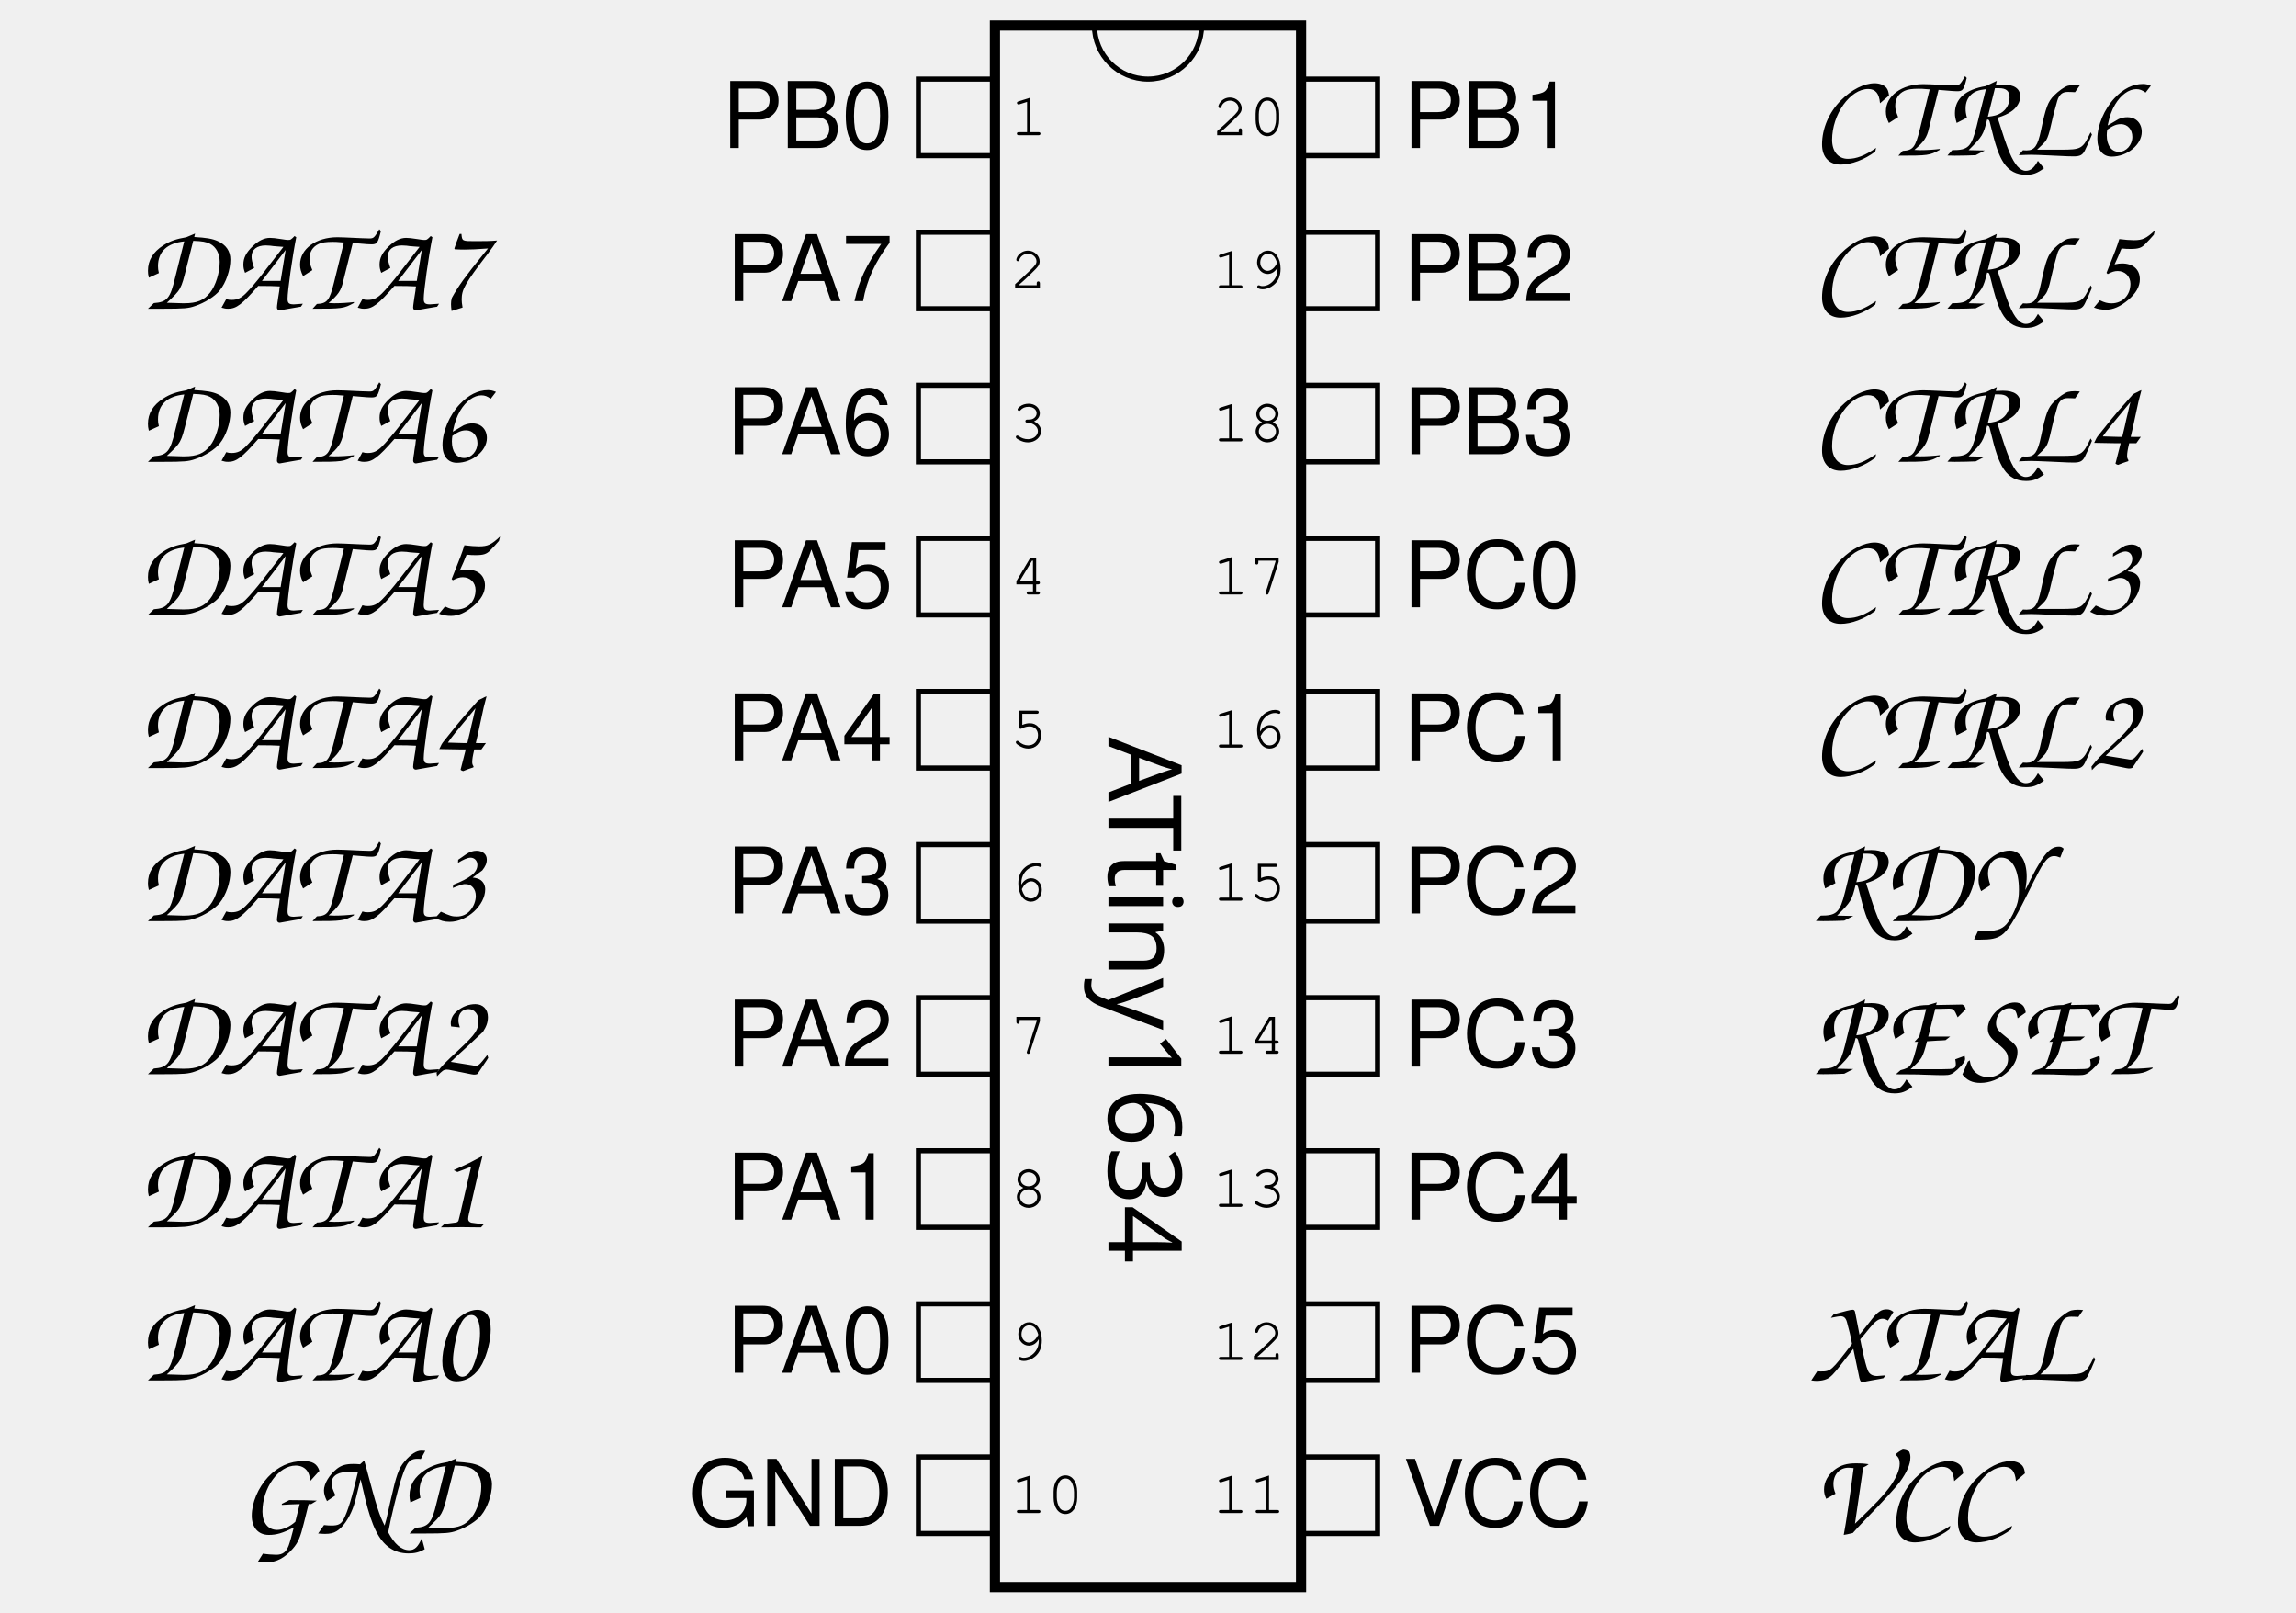
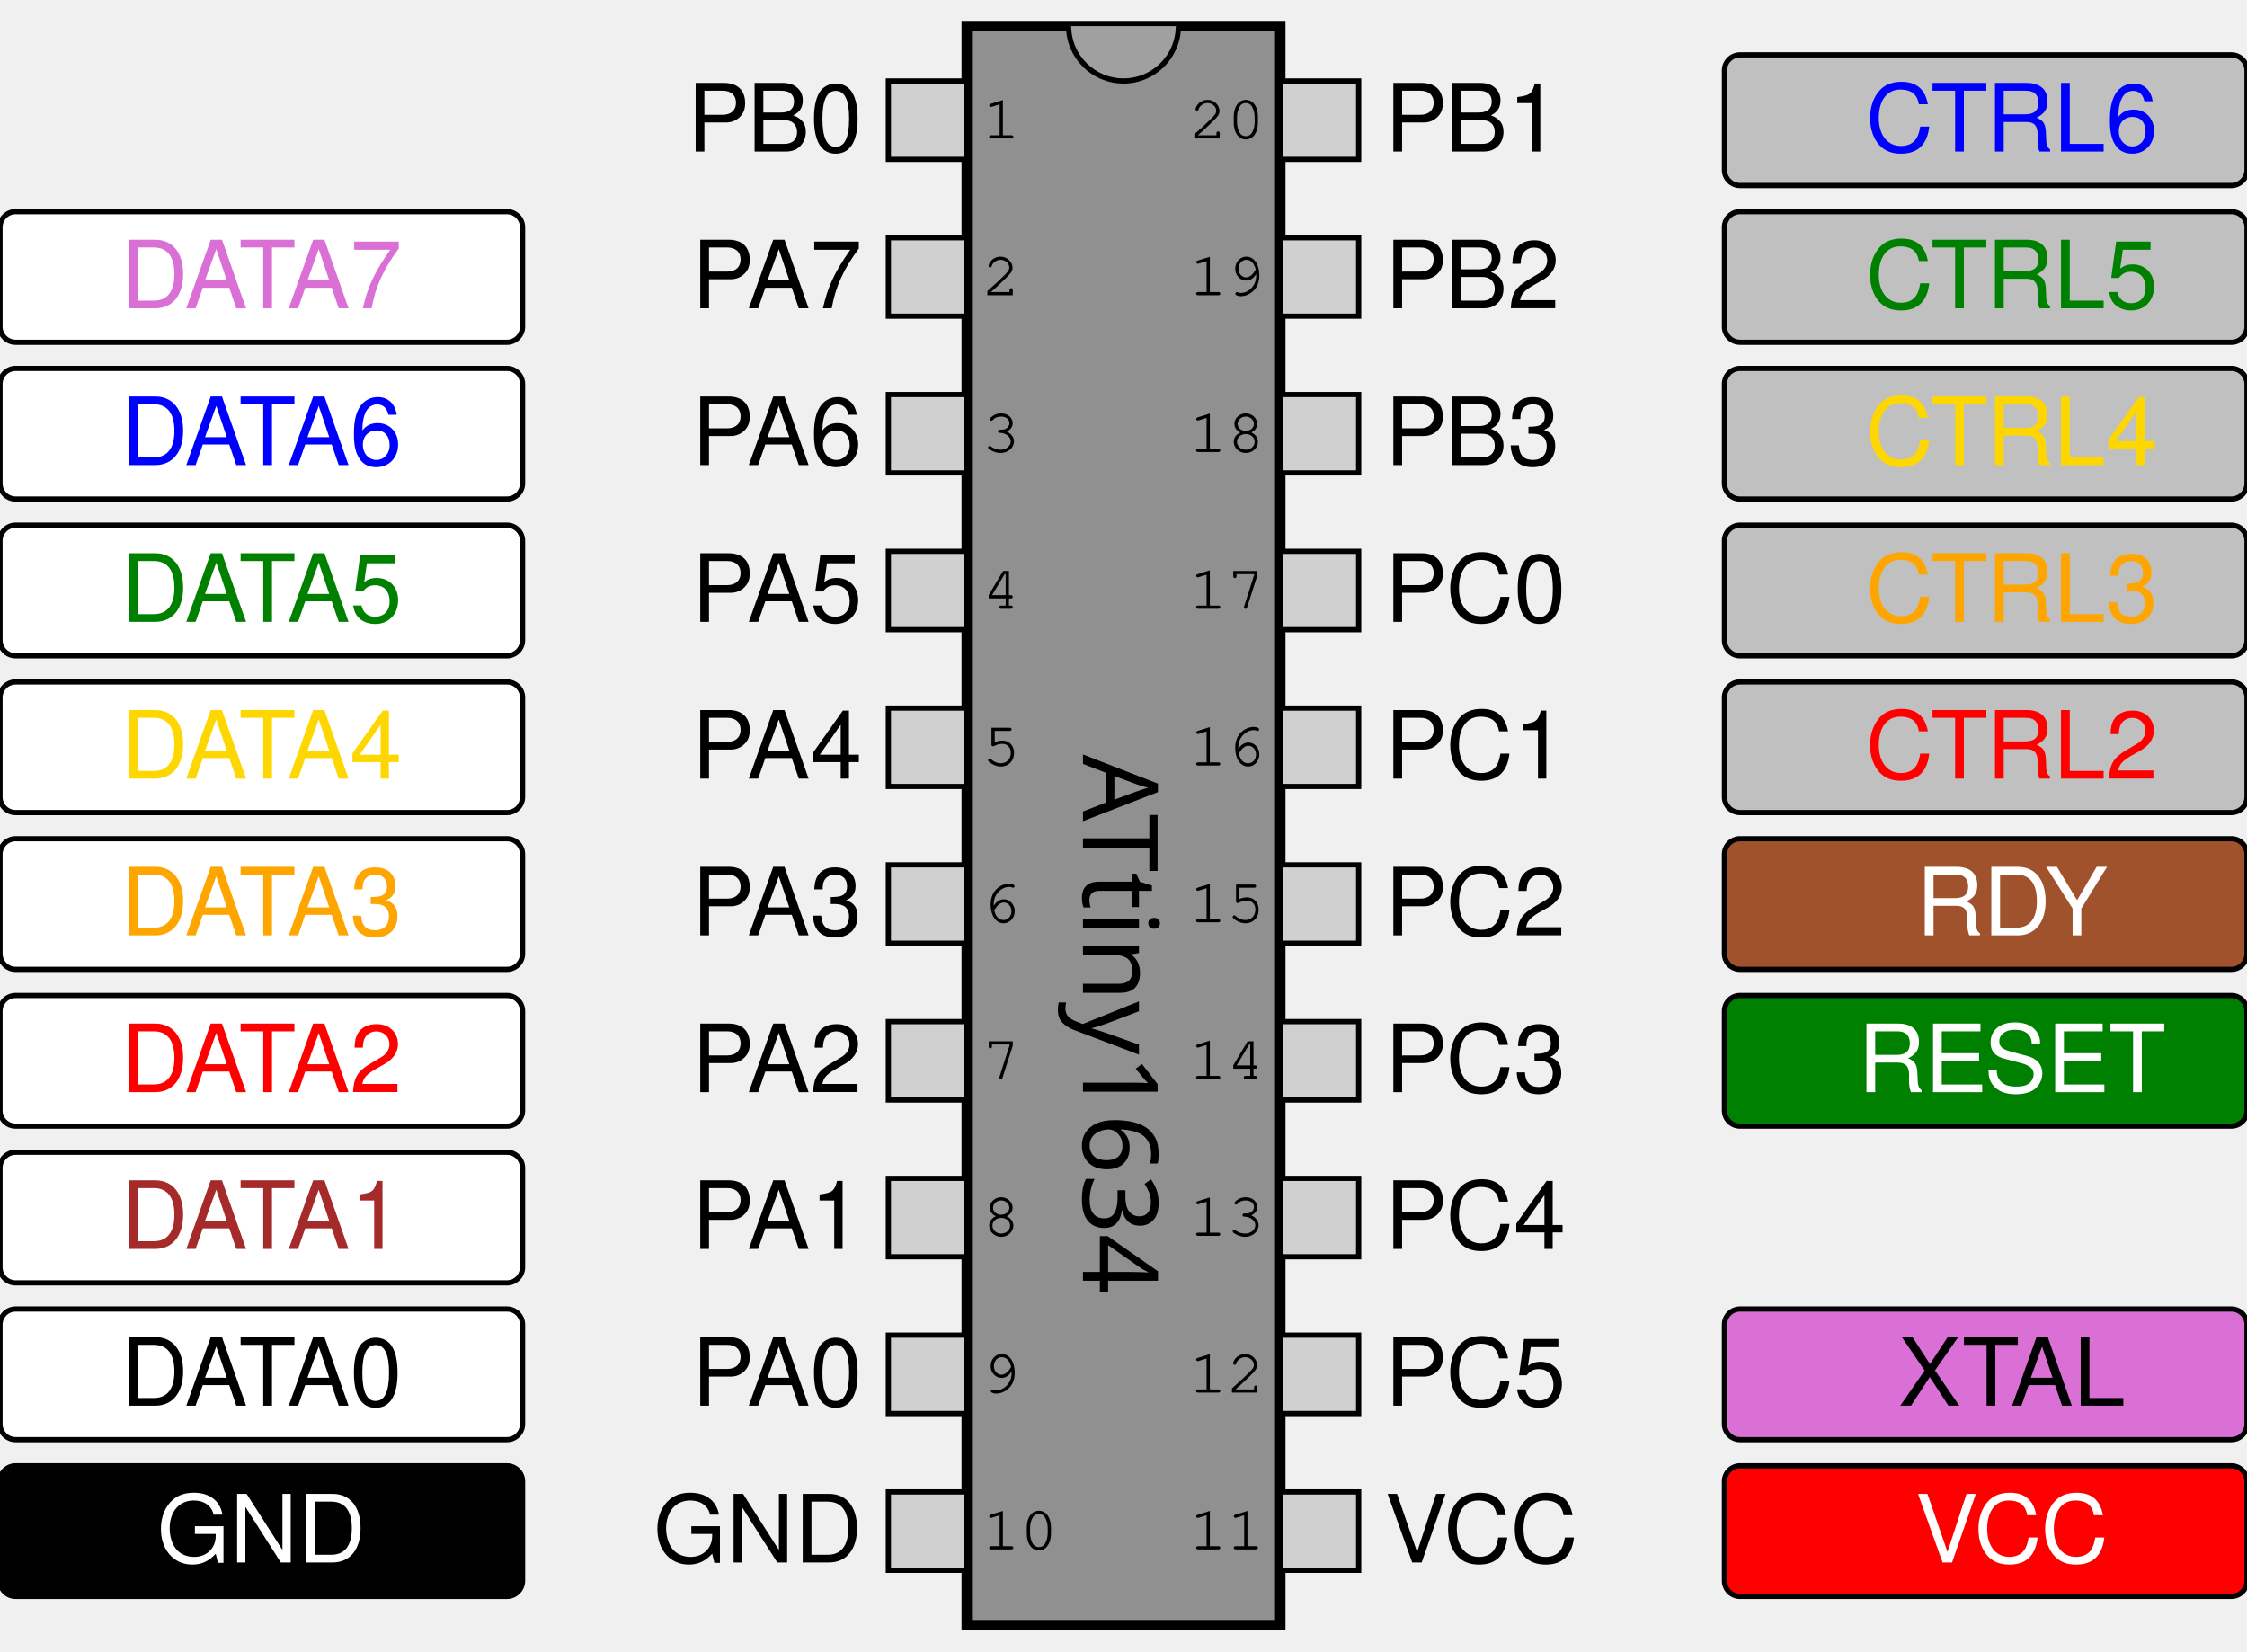
- <svg xmlns="http://www.w3.org/2000/svg" version="1.1" viewBox="0 0 450.0 316.0">
+ <svg xmlns="http://www.w3.org/2000/svg" version="1.1" viewBox="0 0 430.0 316.0">
  <defs>
    <style type="text/css">
-      .thinline { fill:none; stroke:#000000; stroke-width:1.0 }
-      .thickline{ fill:none; stroke:#000000; stroke-width:2.0 }
+      .ic       { fill:#909090; stroke:#000000; stroke-width:2.0 }
+      .notch    { fill:#a0a0a0; stroke:#000000; stroke-width:1.0 }
+      .pin      { fill:#d0d0d0; stroke:#000000; stroke-width:1.0 }
     .pinno    { font-family:"Courier"; font-size:12px }
     .label    { font-family:"Helvetica"; font-size:18px }
-      .function { font-family:"Comic Sans MS"; font-size:24px }
+      .funbox   { stroke:black }
+      .function { font-family:"Helvetica"; font-size:18px; text-anchor:middle }
     .title    { font-family:"Helvetica-Bold"; font-size:20px; text-anchor:middle; writing-mode:tb; alignment-baseline:central }
     
  </style>
  </defs>
-   <rect class="thickline" x="195.0" y="5" width="60.0" height="306.0" />
-   <path class="thinline" d="M214.5,5 a10.5,10.5 0 0,0 21.0,0" />
-   <text class="title" x="225.0" y="158.0">
+   <rect class="ic" x="185.0" y="5" width="60.0" height="306.0" />
+   <path class="notch" d="M204.5,5 a10.5,10.5 0 0,0 21,0" />
+   <text class="title" x="215.0" y="158.0">
    ATtiny1634
  </text>
-   <rect class="thinline" x="180.0" y="15.5" width="15.0" height="15.0" />
-   <text class="function" x="95.0" y="30.5" text-anchor="end">
-     
-   </text>
-   <text class="label" x="175.0" y="29.0" text-anchor="end">
+   <rect class="pin" x="170.0" y="15.5" width="15.0" height="15.0" />
+   <text class="label" x="165.0" y="29.0" text-anchor="end">
    PB0
  </text>
-   <text class="pinno" x="198.0" y="26.5">
+   <text class="pinno" x="188.0" y="26.5">
    1
  </text>
-   <rect class="thinline" x="180.0" y="45.5" width="15.0" height="15.0" />
-   <text class="function" x="95.0" y="60.5" text-anchor="end">
+   <rect class="pin" x="170.0" y="45.5" width="15.0" height="15.0" />
+   <text class="label" x="165.0" y="59.0" text-anchor="end">
+     PA7
+   </text>
+   <text class="pinno" x="188.0" y="56.5">
+     2
+   </text>
+   <rect class="funbox" x="0" y="40.5" width="100" height="25.0" rx="3" style="fill:white" />
+   <text class="function" x="50" y="59.0" style="fill:orchid">
    DATA7
  </text>
-   <text class="label" x="175.0" y="59.0" text-anchor="end">
-     PA7
-   </text>
-   <text class="pinno" x="198.0" y="56.5">
-     2
-   </text>
-   <rect class="thinline" x="180.0" y="75.5" width="15.0" height="15.0" />
-   <text class="function" x="95.0" y="90.5" text-anchor="end">
+   <rect class="pin" x="170.0" y="75.5" width="15.0" height="15.0" />
+   <text class="label" x="165.0" y="89.0" text-anchor="end">
+     PA6
+   </text>
+   <text class="pinno" x="188.0" y="86.5">
+     3
+   </text>
+   <rect class="funbox" x="0" y="70.5" width="100" height="25.0" rx="3" style="fill:white" />
+   <text class="function" x="50" y="89.0" style="fill:blue">
    DATA6
  </text>
-   <text class="label" x="175.0" y="89.0" text-anchor="end">
-     PA6
-   </text>
-   <text class="pinno" x="198.0" y="86.5">
-     3
-   </text>
-   <rect class="thinline" x="180.0" y="105.5" width="15.0" height="15.0" />
-   <text class="function" x="95.0" y="120.5" text-anchor="end">
+   <rect class="pin" x="170.0" y="105.5" width="15.0" height="15.0" />
+   <text class="label" x="165.0" y="119.0" text-anchor="end">
+     PA5
+   </text>
+   <text class="pinno" x="188.0" y="116.5">
+     4
+   </text>
+   <rect class="funbox" x="0" y="100.5" width="100" height="25.0" rx="3" style="fill:white" />
+   <text class="function" x="50" y="119.0" style="fill:green">
    DATA5
  </text>
-   <text class="label" x="175.0" y="119.0" text-anchor="end">
-     PA5
-   </text>
-   <text class="pinno" x="198.0" y="116.5">
-     4
-   </text>
-   <rect class="thinline" x="180.0" y="135.5" width="15.0" height="15.0" />
-   <text class="function" x="95.0" y="150.5" text-anchor="end">
+   <rect class="pin" x="170.0" y="135.5" width="15.0" height="15.0" />
+   <text class="label" x="165.0" y="149.0" text-anchor="end">
+     PA4
+   </text>
+   <text class="pinno" x="188.0" y="146.5">
+     5
+   </text>
+   <rect class="funbox" x="0" y="130.5" width="100" height="25.0" rx="3" style="fill:white" />
+   <text class="function" x="50" y="149.0" style="fill:gold">
    DATA4
  </text>
-   <text class="label" x="175.0" y="149.0" text-anchor="end">
-     PA4
-   </text>
-   <text class="pinno" x="198.0" y="146.5">
-     5
-   </text>
-   <rect class="thinline" x="180.0" y="165.5" width="15.0" height="15.0" />
-   <text class="function" x="95.0" y="180.5" text-anchor="end">
+   <rect class="pin" x="170.0" y="165.5" width="15.0" height="15.0" />
+   <text class="label" x="165.0" y="179.0" text-anchor="end">
+     PA3
+   </text>
+   <text class="pinno" x="188.0" y="176.5">
+     6
+   </text>
+   <rect class="funbox" x="0" y="160.5" width="100" height="25.0" rx="3" style="fill:white" />
+   <text class="function" x="50" y="179.0" style="fill:orange">
    DATA3
  </text>
-   <text class="label" x="175.0" y="179.0" text-anchor="end">
-     PA3
-   </text>
-   <text class="pinno" x="198.0" y="176.5">
-     6
-   </text>
-   <rect class="thinline" x="180.0" y="195.5" width="15.0" height="15.0" />
-   <text class="function" x="95.0" y="210.5" text-anchor="end">
+   <rect class="pin" x="170.0" y="195.5" width="15.0" height="15.0" />
+   <text class="label" x="165.0" y="209.0" text-anchor="end">
+     PA2
+   </text>
+   <text class="pinno" x="188.0" y="206.5">
+     7
+   </text>
+   <rect class="funbox" x="0" y="190.5" width="100" height="25.0" rx="3" style="fill:white" />
+   <text class="function" x="50" y="209.0" style="fill:red">
    DATA2
  </text>
-   <text class="label" x="175.0" y="209.0" text-anchor="end">
-     PA2
-   </text>
-   <text class="pinno" x="198.0" y="206.5">
-     7
-   </text>
-   <rect class="thinline" x="180.0" y="225.5" width="15.0" height="15.0" />
-   <text class="function" x="95.0" y="240.5" text-anchor="end">
+   <rect class="pin" x="170.0" y="225.5" width="15.0" height="15.0" />
+   <text class="label" x="165.0" y="239.0" text-anchor="end">
+     PA1
+   </text>
+   <text class="pinno" x="188.0" y="236.5">
+     8
+   </text>
+   <rect class="funbox" x="0" y="220.5" width="100" height="25.0" rx="3" style="fill:white" />
+   <text class="function" x="50" y="239.0" style="fill:brown">
    DATA1
  </text>
-   <text class="label" x="175.0" y="239.0" text-anchor="end">
-     PA1
-   </text>
-   <text class="pinno" x="198.0" y="236.5">
-     8
-   </text>
-   <rect class="thinline" x="180.0" y="255.5" width="15.0" height="15.0" />
-   <text class="function" x="95.0" y="270.5" text-anchor="end">
+   <rect class="pin" x="170.0" y="255.5" width="15.0" height="15.0" />
+   <text class="label" x="165.0" y="269.0" text-anchor="end">
+     PA0
+   </text>
+   <text class="pinno" x="188.0" y="266.5">
+     9
+   </text>
+   <rect class="funbox" x="0" y="250.5" width="100" height="25.0" rx="3" style="fill:white" />
+   <text class="function" x="50" y="269.0" style="fill:black">
    DATA0
  </text>
-   <text class="label" x="175.0" y="269.0" text-anchor="end">
-     PA0
-   </text>
-   <text class="pinno" x="198.0" y="266.5">
-     9
-   </text>
-   <rect class="thinline" x="180.0" y="285.5" width="15.0" height="15.0" />
-   <text class="function" x="95.0" y="300.5" text-anchor="end">
+   <rect class="pin" x="170.0" y="285.5" width="15.0" height="15.0" />
+   <text class="label" x="165.0" y="299.0" text-anchor="end">
    GND
  </text>
-   <text class="label" x="175.0" y="299.0" text-anchor="end">
+   <text class="pinno" x="188.0" y="296.5">
+     10
+   </text>
+   <rect class="funbox" x="0" y="280.5" width="100" height="25.0" rx="3" style="fill:black" />
+   <text class="function" x="50" y="299.0" style="fill:white">
    GND
  </text>
-   <text class="pinno" x="198.0" y="296.5">
-     10
-   </text>
-   <rect class="thinline" x="255.0" y="285.5" width="15.0" height="15.0" />
-   <text class="pinno" x="252.0" y="296.5" text-anchor="end">
+   <rect class="pin" x="245.0" y="285.5" width="15.0" height="15.0" />
+   <text class="pinno" x="242.0" y="296.5" text-anchor="end">
    11
  </text>
-   <text class="label" x="275.0" y="299.0">
+   <text class="label" x="265.0" y="299.0">
    VCC
  </text>
-   <text class="function" x="355.0" y="300.5">
+   <rect class="funbox" x="330.0" y="280.5" width="100" height="25.0" rx="3" style="fill:red" />
+   <text class="function" x="385.0" y="299.0" style="fill:white">
    VCC
  </text>
-   <rect class="thinline" x="255.0" y="255.5" width="15.0" height="15.0" />
-   <text class="pinno" x="252.0" y="266.5" text-anchor="end">
+   <rect class="pin" x="245.0" y="255.5" width="15.0" height="15.0" />
+   <text class="pinno" x="242.0" y="266.5" text-anchor="end">
    12
  </text>
-   <text class="label" x="275.0" y="269.0">
+   <text class="label" x="265.0" y="269.0">
    PC5
  </text>
-   <text class="function" x="355.0" y="270.5">
+   <rect class="funbox" x="330.0" y="250.5" width="100" height="25.0" rx="3" style="fill:orchid" />
+   <text class="function" x="385.0" y="269.0" style="fill:black">
    XTAL
  </text>
-   <rect class="thinline" x="255.0" y="225.5" width="15.0" height="15.0" />
-   <text class="pinno" x="252.0" y="236.5" text-anchor="end">
+   <rect class="pin" x="245.0" y="225.5" width="15.0" height="15.0" />
+   <text class="pinno" x="242.0" y="236.5" text-anchor="end">
    13
  </text>
-   <text class="label" x="275.0" y="239.0">
+   <text class="label" x="265.0" y="239.0">
    PC4
  </text>
-   <text class="function" x="355.0" y="240.5">
-     
-   </text>
-   <rect class="thinline" x="255.0" y="195.5" width="15.0" height="15.0" />
-   <text class="pinno" x="252.0" y="206.5" text-anchor="end">
+   <rect class="pin" x="245.0" y="195.5" width="15.0" height="15.0" />
+   <text class="pinno" x="242.0" y="206.5" text-anchor="end">
    14
  </text>
-   <text class="label" x="275.0" y="209.0">
+   <text class="label" x="265.0" y="209.0">
    PC3
  </text>
-   <text class="function" x="355.0" y="210.5">
+   <rect class="funbox" x="330.0" y="190.5" width="100" height="25.0" rx="3" style="fill:green" />
+   <text class="function" x="385.0" y="209.0" style="fill:white">
    RESET
  </text>
-   <rect class="thinline" x="255.0" y="165.5" width="15.0" height="15.0" />
-   <text class="pinno" x="252.0" y="176.5" text-anchor="end">
+   <rect class="pin" x="245.0" y="165.5" width="15.0" height="15.0" />
+   <text class="pinno" x="242.0" y="176.5" text-anchor="end">
    15
  </text>
-   <text class="label" x="275.0" y="179.0">
+   <text class="label" x="265.0" y="179.0">
    PC2
  </text>
-   <text class="function" x="355.0" y="180.5">
+   <rect class="funbox" x="330.0" y="160.5" width="100" height="25.0" rx="3" style="fill:sienna" />
+   <text class="function" x="385.0" y="179.0" style="fill:white">
    RDY
  </text>
-   <rect class="thinline" x="255.0" y="135.5" width="15.0" height="15.0" />
-   <text class="pinno" x="252.0" y="146.5" text-anchor="end">
+   <rect class="pin" x="245.0" y="135.5" width="15.0" height="15.0" />
+   <text class="pinno" x="242.0" y="146.5" text-anchor="end">
    16
  </text>
-   <text class="label" x="275.0" y="149.0">
+   <text class="label" x="265.0" y="149.0">
    PC1
  </text>
-   <text class="function" x="355.0" y="150.5">
+   <rect class="funbox" x="330.0" y="130.5" width="100" height="25.0" rx="3" style="fill:silver" />
+   <text class="function" x="385.0" y="149.0" style="fill:red">
    CTRL2
  </text>
-   <rect class="thinline" x="255.0" y="105.5" width="15.0" height="15.0" />
-   <text class="pinno" x="252.0" y="116.5" text-anchor="end">
+   <rect class="pin" x="245.0" y="105.5" width="15.0" height="15.0" />
+   <text class="pinno" x="242.0" y="116.5" text-anchor="end">
    17
  </text>
-   <text class="label" x="275.0" y="119.0">
+   <text class="label" x="265.0" y="119.0">
    PC0
  </text>
-   <text class="function" x="355.0" y="120.5">
+   <rect class="funbox" x="330.0" y="100.5" width="100" height="25.0" rx="3" style="fill:silver" />
+   <text class="function" x="385.0" y="119.0" style="fill:orange">
    CTRL3
  </text>
-   <rect class="thinline" x="255.0" y="75.5" width="15.0" height="15.0" />
-   <text class="pinno" x="252.0" y="86.5" text-anchor="end">
+   <rect class="pin" x="245.0" y="75.5" width="15.0" height="15.0" />
+   <text class="pinno" x="242.0" y="86.5" text-anchor="end">
    18
  </text>
-   <text class="label" x="275.0" y="89.0">
+   <text class="label" x="265.0" y="89.0">
    PB3
  </text>
-   <text class="function" x="355.0" y="90.5">
+   <rect class="funbox" x="330.0" y="70.5" width="100" height="25.0" rx="3" style="fill:silver" />
+   <text class="function" x="385.0" y="89.0" style="fill:gold">
    CTRL4
  </text>
-   <rect class="thinline" x="255.0" y="45.5" width="15.0" height="15.0" />
-   <text class="pinno" x="252.0" y="56.5" text-anchor="end">
+   <rect class="pin" x="245.0" y="45.5" width="15.0" height="15.0" />
+   <text class="pinno" x="242.0" y="56.5" text-anchor="end">
    19
  </text>
-   <text class="label" x="275.0" y="59.0">
+   <text class="label" x="265.0" y="59.0">
    PB2
  </text>
-   <text class="function" x="355.0" y="60.5">
+   <rect class="funbox" x="330.0" y="40.5" width="100" height="25.0" rx="3" style="fill:silver" />
+   <text class="function" x="385.0" y="59.0" style="fill:green">
    CTRL5
  </text>
-   <rect class="thinline" x="255.0" y="15.5" width="15.0" height="15.0" />
-   <text class="pinno" x="252.0" y="26.5" text-anchor="end">
+   <rect class="pin" x="245.0" y="15.5" width="15.0" height="15.0" />
+   <text class="pinno" x="242.0" y="26.5" text-anchor="end">
    20
  </text>
-   <text class="label" x="275.0" y="29.0">
+   <text class="label" x="265.0" y="29.0">
    PB1
  </text>
-   <text class="function" x="355.0" y="30.5">
+   <rect class="funbox" x="330.0" y="10.5" width="100" height="25.0" rx="3" style="fill:silver" />
+   <text class="function" x="385.0" y="29.0" style="fill:blue">
    CTRL6
  </text>
</svg>
